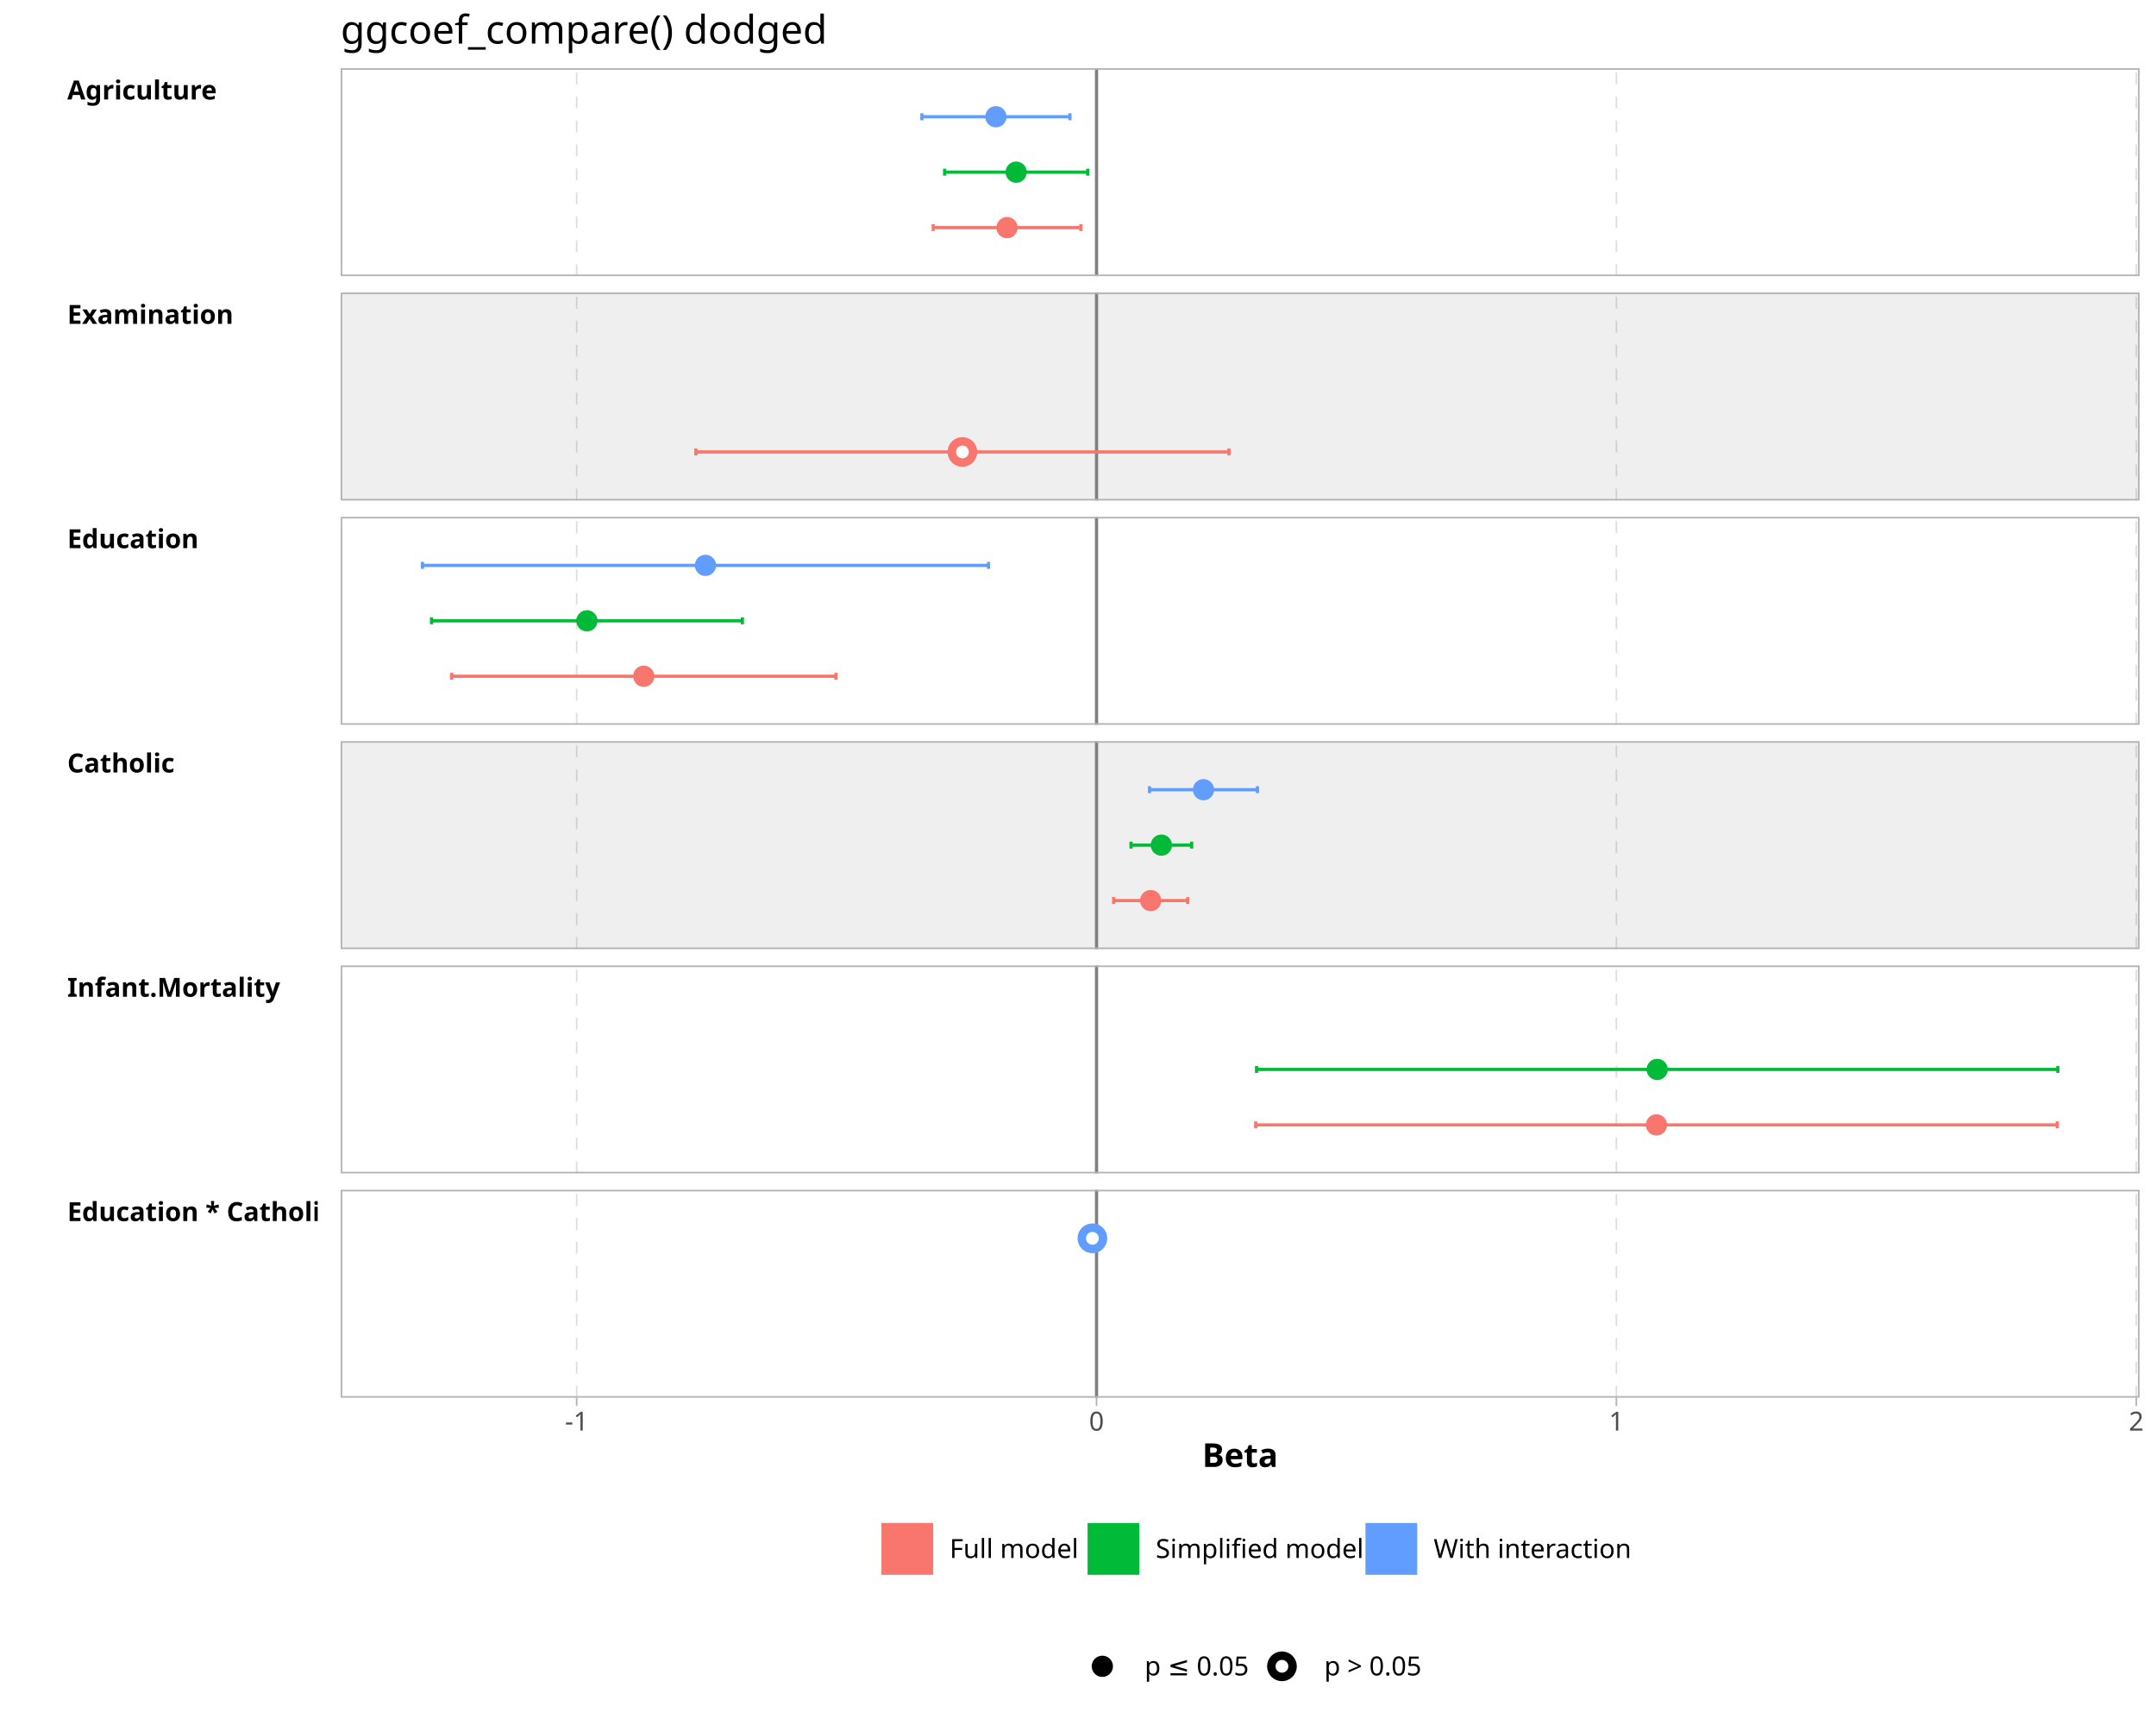
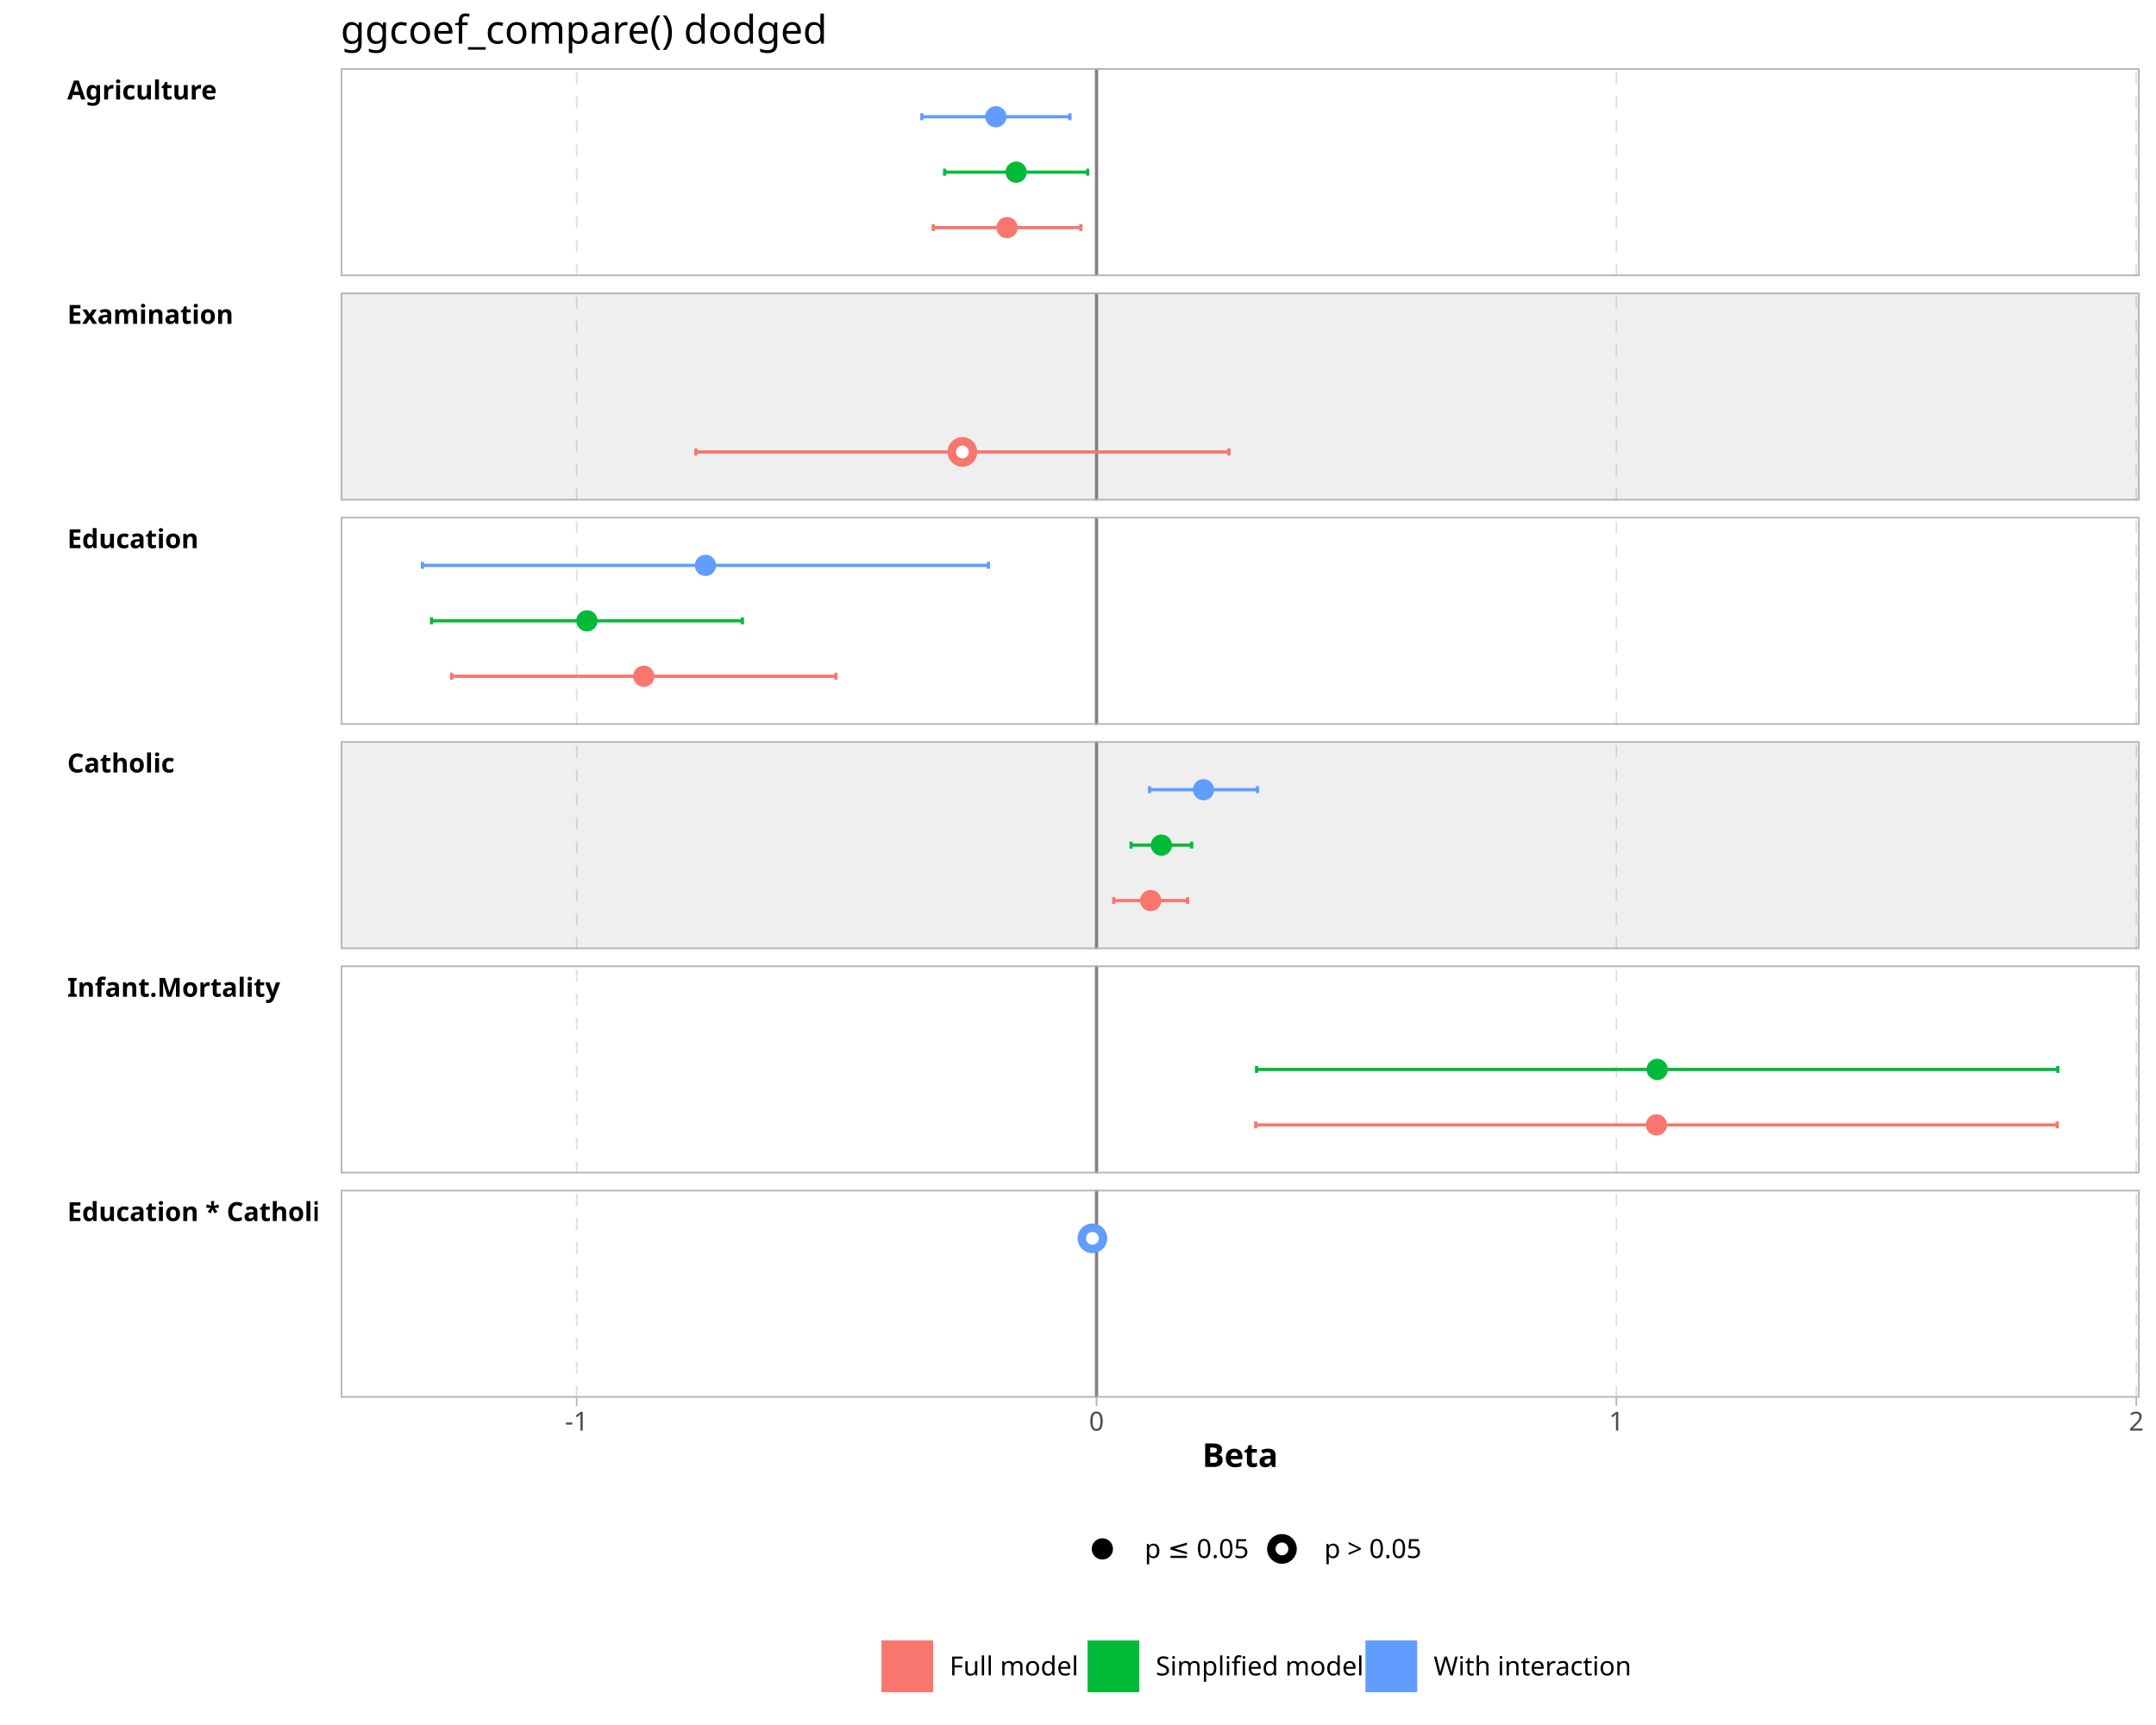
<svg xmlns="http://www.w3.org/2000/svg" class="svglite" data-engine-version="2.0" width="720.00pt" height="576.00pt" viewBox="0 0 720.00 576.00">
  <defs>
    <style type="text/css">
    .svglite line, .svglite polyline, .svglite polygon, .svglite path, .svglite rect, .svglite circle {
      fill: none;
      stroke: #000000;
      stroke-linecap: round;
      stroke-linejoin: round;
      stroke-miterlimit: 10.00;
    }
  </style>
  </defs>
  <rect width="100%" height="100%" style="stroke: none; fill: #FFFFFF;" />
  <defs>
    <clipPath id="cpMC4wMHw3MjAuMDB8MC4wMHw1NzYuMDA=">
      <rect x="0.00" y="0.00" width="720.00" height="576.00" />
    </clipPath>
  </defs>
  <g clip-path="url(#cpMC4wMHw3MjAuMDB8MC4wMHw1NzYuMDA=)">
    <rect x="0" y="0.00" width="720.00" height="576.00" style="stroke-width: 1.07; stroke: #FFFFFF; fill: #FFFFFF;" />
  </g>
  <defs>
    <clipPath id="cpMTEzLjc3fDcxNC41MnwyMi43OHw5Mi4yMQ==">
      <rect x="113.77" y="22.78" width="600.75" height="69.42" />
    </clipPath>
  </defs>
  <g clip-path="url(#cpMTEzLjc3fDcxNC41MnwyMi43OHw5Mi4yMQ==)">
    <rect x="113.77" y="22.78" width="600.75" height="69.42" style="stroke-width: 1.07; stroke: none; fill: #FFFFFF;" />
    <polyline points="192.58,92.21 192.58,22.78 " style="stroke-width: 0.53; stroke: #DEDEDE; stroke-dasharray: 4.00,4.00; stroke-linecap: butt;" />
    <polyline points="366.19,92.21 366.19,22.78 " style="stroke-width: 0.53; stroke: #DEDEDE; stroke-dasharray: 4.00,4.00; stroke-linecap: butt;" />
    <polyline points="539.80,92.21 539.80,22.78 " style="stroke-width: 0.53; stroke: #DEDEDE; stroke-dasharray: 4.00,4.00; stroke-linecap: butt;" />
    <polyline points="713.42,92.21 713.42,22.78 " style="stroke-width: 0.53; stroke: #DEDEDE; stroke-dasharray: 4.00,4.00; stroke-linecap: butt;" />
-     <rect x="113.77" y="22.78" width="600.75" height="69.42" style="stroke-width: 1.07; stroke: none; stroke-linecap: butt; stroke-linejoin: miter;" />
+     <rect x="113.77" y="22.78" width="600.75" height="69.42" style="stroke-width: 1.07; stroke: none; stroke-linecap: square; stroke-linejoin: miter;" />
    <line x1="366.19" y1="92.21" x2="366.19" y2="22.78" style="stroke-width: 1.07; stroke: #7F7F7F; stroke-linecap: butt;" />
    <polyline points="360.96,77.16 360.96,74.85 " style="stroke-width: 1.07; stroke: #F8766D; stroke-linecap: butt;" />
    <polyline points="360.96,76.01 311.66,76.01 " style="stroke-width: 1.07; stroke: #F8766D; stroke-linecap: butt;" />
    <polyline points="311.66,77.16 311.66,74.85 " style="stroke-width: 1.07; stroke: #F8766D; stroke-linecap: butt;" />
    <polyline points="363.24,58.65 363.24,56.34 " style="stroke-width: 1.07; stroke: #00BA38; stroke-linecap: butt;" />
    <polyline points="363.24,57.49 315.46,57.49 " style="stroke-width: 1.07; stroke: #00BA38; stroke-linecap: butt;" />
    <polyline points="315.46,58.65 315.46,56.34 " style="stroke-width: 1.07; stroke: #00BA38; stroke-linecap: butt;" />
    <polyline points="357.31,40.14 357.31,37.83 " style="stroke-width: 1.07; stroke: #619CFF; stroke-linecap: butt;" />
    <polyline points="357.31,38.98 307.86,38.98 " style="stroke-width: 1.07; stroke: #619CFF; stroke-linecap: butt;" />
    <polyline points="307.86,40.14 307.86,37.83 " style="stroke-width: 1.07; stroke: #619CFF; stroke-linecap: butt;" />
    <circle cx="336.31" cy="76.01" r="3.55" style="stroke-width: 2.83; stroke: none; fill: #F8766D;" />
    <circle cx="339.35" cy="57.49" r="3.55" style="stroke-width: 2.83; stroke: none; fill: #00BA38;" />
    <circle cx="332.58" cy="38.98" r="3.55" style="stroke-width: 2.83; stroke: none; fill: #619CFF;" />
    <rect x="113.77" y="22.78" width="600.75" height="69.42" style="stroke-width: 1.07; stroke: #B3B3B3;" />
  </g>
  <g clip-path="url(#cpMC4wMHw3MjAuMDB8MC4wMHw1NzYuMDA=)">
</g>
  <defs>
    <clipPath id="cpMTEzLjc3fDcxNC41Mnw5Ny42OXwxNjcuMTE=">
      <rect x="113.77" y="97.69" width="600.75" height="69.42" />
    </clipPath>
  </defs>
  <g clip-path="url(#cpMTEzLjc3fDcxNC41Mnw5Ny42OXwxNjcuMTE=)">
    <rect x="113.77" y="97.69" width="600.75" height="69.42" style="stroke-width: 1.07; stroke: none; fill: #FFFFFF;" />
    <polyline points="192.58,167.11 192.58,97.69 " style="stroke-width: 0.53; stroke: #DEDEDE; stroke-dasharray: 4.00,4.00; stroke-linecap: butt;" />
    <polyline points="366.19,167.11 366.19,97.69 " style="stroke-width: 0.53; stroke: #DEDEDE; stroke-dasharray: 4.00,4.00; stroke-linecap: butt;" />
    <polyline points="539.80,167.11 539.80,97.69 " style="stroke-width: 0.53; stroke: #DEDEDE; stroke-dasharray: 4.00,4.00; stroke-linecap: butt;" />
    <polyline points="713.42,167.11 713.42,97.69 " style="stroke-width: 0.53; stroke: #DEDEDE; stroke-dasharray: 4.00,4.00; stroke-linecap: butt;" />
-     <rect x="113.77" y="97.69" width="600.75" height="69.42" style="stroke-width: 1.07; stroke: none; stroke-linecap: butt; stroke-linejoin: miter; fill: #111111; fill-opacity: 0.067;" />
+     <rect x="113.77" y="97.69" width="600.75" height="69.42" style="stroke-width: 1.07; stroke: none; stroke-linecap: square; stroke-linejoin: miter; fill: #111111; fill-opacity: 0.067;" />
    <line x1="366.19" y1="167.11" x2="366.19" y2="97.69" style="stroke-width: 1.07; stroke: #7F7F7F; stroke-linecap: butt;" />
    <polyline points="410.41,152.07 410.41,149.75 " style="stroke-width: 1.07; stroke: #F8766D; stroke-linecap: butt;" />
    <polyline points="410.41,150.91 232.39,150.91 " style="stroke-width: 1.07; stroke: #F8766D; stroke-linecap: butt;" />
    <polyline points="232.39,152.07 232.39,149.75 " style="stroke-width: 1.07; stroke: #F8766D; stroke-linecap: butt;" />
    <circle cx="321.40" cy="150.91" r="3.55" style="stroke-width: 2.83; stroke: #F8766D; fill: #FFFFFF;" />
    <rect x="113.77" y="97.69" width="600.75" height="69.42" style="stroke-width: 1.07; stroke: #B3B3B3;" />
  </g>
  <g clip-path="url(#cpMC4wMHw3MjAuMDB8MC4wMHw1NzYuMDA=)">
</g>
  <defs>
    <clipPath id="cpMTEzLjc3fDcxNC41MnwxNzIuNTl8MjQyLjAx">
      <rect x="113.77" y="172.59" width="600.75" height="69.42" />
    </clipPath>
  </defs>
  <g clip-path="url(#cpMTEzLjc3fDcxNC41MnwxNzIuNTl8MjQyLjAx)">
    <rect x="113.77" y="172.59" width="600.75" height="69.42" style="stroke-width: 1.07; stroke: none; fill: #FFFFFF;" />
    <polyline points="192.58,242.01 192.58,172.59 " style="stroke-width: 0.53; stroke: #DEDEDE; stroke-dasharray: 4.00,4.00; stroke-linecap: butt;" />
    <polyline points="366.19,242.01 366.19,172.59 " style="stroke-width: 0.53; stroke: #DEDEDE; stroke-dasharray: 4.00,4.00; stroke-linecap: butt;" />
    <polyline points="539.80,242.01 539.80,172.59 " style="stroke-width: 0.53; stroke: #DEDEDE; stroke-dasharray: 4.00,4.00; stroke-linecap: butt;" />
    <polyline points="713.42,242.01 713.42,172.59 " style="stroke-width: 0.53; stroke: #DEDEDE; stroke-dasharray: 4.00,4.00; stroke-linecap: butt;" />
-     <rect x="113.77" y="172.59" width="600.75" height="69.42" style="stroke-width: 1.07; stroke: none; stroke-linecap: butt; stroke-linejoin: miter;" />
+     <rect x="113.77" y="172.59" width="600.75" height="69.42" style="stroke-width: 1.07; stroke: none; stroke-linecap: square; stroke-linejoin: miter;" />
    <line x1="366.19" y1="242.01" x2="366.19" y2="172.59" style="stroke-width: 1.07; stroke: #7F7F7F; stroke-linecap: butt;" />
    <polyline points="279.16,226.97 279.16,224.65 " style="stroke-width: 1.07; stroke: #F8766D; stroke-linecap: butt;" />
    <polyline points="279.16,225.81 150.82,225.81 " style="stroke-width: 1.07; stroke: #F8766D; stroke-linecap: butt;" />
    <polyline points="150.82,226.97 150.82,224.65 " style="stroke-width: 1.07; stroke: #F8766D; stroke-linecap: butt;" />
    <polyline points="247.91,208.46 247.91,206.14 " style="stroke-width: 1.07; stroke: #00BA38; stroke-linecap: butt;" />
    <polyline points="247.91,207.30 144.11,207.30 " style="stroke-width: 1.07; stroke: #00BA38; stroke-linecap: butt;" />
    <polyline points="144.11,208.46 144.11,206.14 " style="stroke-width: 1.07; stroke: #00BA38; stroke-linecap: butt;" />
    <polyline points="330.11,189.94 330.11,187.63 " style="stroke-width: 1.07; stroke: #619CFF; stroke-linecap: butt;" />
    <polyline points="330.11,188.79 141.08,188.79 " style="stroke-width: 1.07; stroke: #619CFF; stroke-linecap: butt;" />
    <polyline points="141.08,189.94 141.08,187.63 " style="stroke-width: 1.07; stroke: #619CFF; stroke-linecap: butt;" />
    <circle cx="214.99" cy="225.81" r="3.55" style="stroke-width: 2.83; stroke: none; fill: #F8766D;" />
    <circle cx="196.01" cy="207.30" r="3.55" style="stroke-width: 2.83; stroke: none; fill: #00BA38;" />
    <circle cx="235.59" cy="188.79" r="3.55" style="stroke-width: 2.83; stroke: none; fill: #619CFF;" />
    <rect x="113.77" y="172.59" width="600.75" height="69.42" style="stroke-width: 1.07; stroke: #B3B3B3;" />
  </g>
  <g clip-path="url(#cpMC4wMHw3MjAuMDB8MC4wMHw1NzYuMDA=)">
</g>
  <defs>
    <clipPath id="cpMTEzLjc3fDcxNC41MnwyNDcuNDl8MzE2Ljkx">
      <rect x="113.77" y="247.49" width="600.75" height="69.42" />
    </clipPath>
  </defs>
  <g clip-path="url(#cpMTEzLjc3fDcxNC41MnwyNDcuNDl8MzE2Ljkx)">
    <rect x="113.77" y="247.49" width="600.75" height="69.42" style="stroke-width: 1.07; stroke: none; fill: #FFFFFF;" />
    <polyline points="192.58,316.91 192.58,247.49 " style="stroke-width: 0.53; stroke: #DEDEDE; stroke-dasharray: 4.00,4.00; stroke-linecap: butt;" />
    <polyline points="366.19,316.91 366.19,247.49 " style="stroke-width: 0.53; stroke: #DEDEDE; stroke-dasharray: 4.00,4.00; stroke-linecap: butt;" />
    <polyline points="539.80,316.91 539.80,247.49 " style="stroke-width: 0.53; stroke: #DEDEDE; stroke-dasharray: 4.00,4.00; stroke-linecap: butt;" />
    <polyline points="713.42,316.91 713.42,247.49 " style="stroke-width: 0.53; stroke: #DEDEDE; stroke-dasharray: 4.00,4.00; stroke-linecap: butt;" />
-     <rect x="113.77" y="247.49" width="600.75" height="69.42" style="stroke-width: 1.07; stroke: none; stroke-linecap: butt; stroke-linejoin: miter; fill: #111111; fill-opacity: 0.067;" />
+     <rect x="113.77" y="247.49" width="600.75" height="69.42" style="stroke-width: 1.07; stroke: none; stroke-linecap: square; stroke-linejoin: miter; fill: #111111; fill-opacity: 0.067;" />
    <line x1="366.19" y1="316.91" x2="366.19" y2="247.49" style="stroke-width: 1.07; stroke: #7F7F7F; stroke-linecap: butt;" />
    <polyline points="396.63,301.87 396.63,299.56 " style="stroke-width: 1.07; stroke: #F8766D; stroke-linecap: butt;" />
    <polyline points="396.63,300.71 371.91,300.71 " style="stroke-width: 1.07; stroke: #F8766D; stroke-linecap: butt;" />
    <polyline points="371.91,301.87 371.91,299.56 " style="stroke-width: 1.07; stroke: #F8766D; stroke-linecap: butt;" />
    <polyline points="397.96,283.36 397.96,281.04 " style="stroke-width: 1.07; stroke: #00BA38; stroke-linecap: butt;" />
    <polyline points="397.96,282.20 377.71,282.20 " style="stroke-width: 1.07; stroke: #00BA38; stroke-linecap: butt;" />
    <polyline points="377.71,283.36 377.71,281.04 " style="stroke-width: 1.07; stroke: #00BA38; stroke-linecap: butt;" />
    <polyline points="419.93,264.85 419.93,262.53 " style="stroke-width: 1.07; stroke: #619CFF; stroke-linecap: butt;" />
    <polyline points="419.93,263.69 383.89,263.69 " style="stroke-width: 1.07; stroke: #619CFF; stroke-linecap: butt;" />
    <polyline points="383.89,264.85 383.89,262.53 " style="stroke-width: 1.07; stroke: #619CFF; stroke-linecap: butt;" />
    <circle cx="384.27" cy="300.71" r="3.55" style="stroke-width: 2.83; stroke: none; fill: #F8766D;" />
    <circle cx="387.84" cy="282.20" r="3.55" style="stroke-width: 2.83; stroke: none; fill: #00BA38;" />
    <circle cx="401.91" cy="263.69" r="3.55" style="stroke-width: 2.83; stroke: none; fill: #619CFF;" />
    <rect x="113.77" y="247.49" width="600.75" height="69.42" style="stroke-width: 1.07; stroke: #B3B3B3;" />
  </g>
  <g clip-path="url(#cpMC4wMHw3MjAuMDB8MC4wMHw1NzYuMDA=)">
</g>
  <defs>
    <clipPath id="cpMTEzLjc3fDcxNC41MnwzMjIuMzl8MzkxLjgx">
      <rect x="113.77" y="322.39" width="600.75" height="69.42" />
    </clipPath>
  </defs>
  <g clip-path="url(#cpMTEzLjc3fDcxNC41MnwzMjIuMzl8MzkxLjgx)">
    <rect x="113.77" y="322.39" width="600.75" height="69.42" style="stroke-width: 1.07; stroke: none; fill: #FFFFFF;" />
    <polyline points="192.58,391.81 192.58,322.39 " style="stroke-width: 0.53; stroke: #DEDEDE; stroke-dasharray: 4.00,4.00; stroke-linecap: butt;" />
    <polyline points="366.19,391.81 366.19,322.39 " style="stroke-width: 0.53; stroke: #DEDEDE; stroke-dasharray: 4.00,4.00; stroke-linecap: butt;" />
    <polyline points="539.80,391.81 539.80,322.39 " style="stroke-width: 0.53; stroke: #DEDEDE; stroke-dasharray: 4.00,4.00; stroke-linecap: butt;" />
    <polyline points="713.42,391.81 713.42,322.39 " style="stroke-width: 0.53; stroke: #DEDEDE; stroke-dasharray: 4.00,4.00; stroke-linecap: butt;" />
-     <rect x="113.77" y="322.39" width="600.75" height="69.42" style="stroke-width: 1.07; stroke: none; stroke-linecap: butt; stroke-linejoin: miter;" />
+     <rect x="113.77" y="322.39" width="600.75" height="69.42" style="stroke-width: 1.07; stroke: none; stroke-linecap: square; stroke-linejoin: miter;" />
    <line x1="366.19" y1="391.81" x2="366.19" y2="322.39" style="stroke-width: 1.07; stroke: #7F7F7F; stroke-linecap: butt;" />
    <polyline points="687.02,376.77 687.02,374.46 " style="stroke-width: 1.07; stroke: #F8766D; stroke-linecap: butt;" />
    <polyline points="687.02,375.62 419.34,375.62 " style="stroke-width: 1.07; stroke: #F8766D; stroke-linecap: butt;" />
    <polyline points="419.34,376.77 419.34,374.46 " style="stroke-width: 1.07; stroke: #F8766D; stroke-linecap: butt;" />
    <polyline points="687.21,358.26 687.21,355.95 " style="stroke-width: 1.07; stroke: #00BA38; stroke-linecap: butt;" />
    <polyline points="687.21,357.10 419.63,357.10 " style="stroke-width: 1.07; stroke: #00BA38; stroke-linecap: butt;" />
    <polyline points="419.63,358.26 419.63,355.95 " style="stroke-width: 1.07; stroke: #00BA38; stroke-linecap: butt;" />
    <circle cx="553.18" cy="375.62" r="3.55" style="stroke-width: 2.83; stroke: none; fill: #F8766D;" />
    <circle cx="553.42" cy="357.10" r="3.55" style="stroke-width: 2.83; stroke: none; fill: #00BA38;" />
    <rect x="113.77" y="322.39" width="600.75" height="69.42" style="stroke-width: 1.07; stroke: #B3B3B3;" />
  </g>
  <g clip-path="url(#cpMC4wMHw3MjAuMDB8MC4wMHw1NzYuMDA=)">
</g>
  <defs>
    <clipPath id="cpMTEzLjc3fDcxNC41MnwzOTcuMjl8NDY2Ljcy">
      <rect x="113.77" y="397.29" width="600.75" height="69.42" />
    </clipPath>
  </defs>
  <g clip-path="url(#cpMTEzLjc3fDcxNC41MnwzOTcuMjl8NDY2Ljcy)">
    <rect x="113.77" y="397.29" width="600.75" height="69.42" style="stroke-width: 1.07; stroke: none; fill: #FFFFFF;" />
    <polyline points="192.58,466.72 192.58,397.29 " style="stroke-width: 0.53; stroke: #DEDEDE; stroke-dasharray: 4.00,4.00; stroke-linecap: butt;" />
    <polyline points="366.19,466.72 366.19,397.29 " style="stroke-width: 0.53; stroke: #DEDEDE; stroke-dasharray: 4.00,4.00; stroke-linecap: butt;" />
    <polyline points="539.80,466.72 539.80,397.29 " style="stroke-width: 0.53; stroke: #DEDEDE; stroke-dasharray: 4.00,4.00; stroke-linecap: butt;" />
    <polyline points="713.42,466.72 713.42,397.29 " style="stroke-width: 0.53; stroke: #DEDEDE; stroke-dasharray: 4.00,4.00; stroke-linecap: butt;" />
-     <rect x="113.77" y="397.29" width="600.75" height="69.42" style="stroke-width: 1.07; stroke: none; stroke-linecap: butt; stroke-linejoin: miter;" />
+     <rect x="113.77" y="397.29" width="600.75" height="69.42" style="stroke-width: 1.07; stroke: none; stroke-linecap: square; stroke-linejoin: miter;" />
    <line x1="366.19" y1="466.72" x2="366.19" y2="397.29" style="stroke-width: 1.07; stroke: #7F7F7F; stroke-linecap: butt;" />
    <polyline points="366.75,414.65 366.75,412.34 " style="stroke-width: 1.07; stroke: #619CFF; stroke-linecap: butt;" />
    <polyline points="366.75,413.49 362.87,413.49 " style="stroke-width: 1.07; stroke: #619CFF; stroke-linecap: butt;" />
    <polyline points="362.87,414.65 362.87,412.34 " style="stroke-width: 1.07; stroke: #619CFF; stroke-linecap: butt;" />
    <circle cx="364.81" cy="413.49" r="3.55" style="stroke-width: 2.83; stroke: #619CFF; fill: #FFFFFF;" />
    <rect x="113.77" y="397.29" width="600.75" height="69.42" style="stroke-width: 1.07; stroke: #B3B3B3;" />
  </g>
  <g clip-path="url(#cpMC4wMHw3MjAuMDB8MC4wMHw1NzYuMDA=)">
</g>
  <defs>
    <clipPath id="cpMTguMDd8MTA2LjEwfDIyLjc4fDkyLjIx">
      <rect x="18.07" y="22.78" width="88.03" height="69.42" />
    </clipPath>
  </defs>
  <g clip-path="url(#cpMTguMDd8MTA2LjEwfDIyLjc4fDkyLjIx)">
    <text x="22.46" y="33.22" style="font-size: 8.80px; font-weight: bold; font-family: sans;" textLength="42.07px" lengthAdjust="spacingAndGlyphs">Agriculture</text>
  </g>
  <g clip-path="url(#cpMC4wMHw3MjAuMDB8MC4wMHw1NzYuMDA=)">
</g>
  <defs>
    <clipPath id="cpMTguMDd8MTA2LjEwfDk3LjY5fDE2Ny4xMQ==">
      <rect x="18.07" y="97.69" width="88.03" height="69.42" />
    </clipPath>
  </defs>
  <g clip-path="url(#cpMTguMDd8MTA2LjEwfDk3LjY5fDE2Ny4xMQ==)">
    <text x="22.46" y="108.13" style="font-size: 8.80px; font-weight: bold; font-family: sans;" textLength="48.43px" lengthAdjust="spacingAndGlyphs">Examination</text>
  </g>
  <g clip-path="url(#cpMC4wMHw3MjAuMDB8MC4wMHw1NzYuMDA=)">
</g>
  <defs>
    <clipPath id="cpMTguMDd8MTA2LjEwfDE3Mi41OXwyNDIuMDE=">
      <rect x="18.07" y="172.59" width="88.03" height="69.42" />
    </clipPath>
  </defs>
  <g clip-path="url(#cpMTguMDd8MTA2LjEwfDE3Mi41OXwyNDIuMDE=)">
    <text x="22.46" y="183.03" style="font-size: 8.80px; font-weight: bold; font-family: sans;" textLength="39.15px" lengthAdjust="spacingAndGlyphs">Education</text>
  </g>
  <g clip-path="url(#cpMC4wMHw3MjAuMDB8MC4wMHw1NzYuMDA=)">
</g>
  <defs>
    <clipPath id="cpMTguMDd8MTA2LjEwfDI0Ny40OXwzMTYuOTE=">
      <rect x="18.07" y="247.49" width="88.03" height="69.42" />
    </clipPath>
  </defs>
  <g clip-path="url(#cpMTguMDd8MTA2LjEwfDI0Ny40OXwzMTYuOTE=)">
    <text x="22.46" y="257.93" style="font-size: 8.80px; font-weight: bold; font-family: sans;" textLength="31.80px" lengthAdjust="spacingAndGlyphs">Catholic</text>
  </g>
  <g clip-path="url(#cpMC4wMHw3MjAuMDB8MC4wMHw1NzYuMDA=)">
</g>
  <defs>
    <clipPath id="cpMTguMDd8MTA2LjEwfDMyMi4zOXwzOTEuODE=">
      <rect x="18.07" y="322.39" width="88.03" height="69.42" />
    </clipPath>
  </defs>
  <g clip-path="url(#cpMTguMDd8MTA2LjEwfDMyMi4zOXwzOTEuODE=)">
    <text x="22.46" y="332.83" style="font-size: 8.80px; font-weight: bold; font-family: sans;" textLength="57.72px" lengthAdjust="spacingAndGlyphs">Infant.Mortality</text>
  </g>
  <g clip-path="url(#cpMC4wMHw3MjAuMDB8MC4wMHw1NzYuMDA=)">
</g>
  <defs>
    <clipPath id="cpMTguMDd8MTA2LjEwfDM5Ny4yOXw0NjYuNzI=">
      <rect x="18.07" y="397.29" width="88.03" height="69.42" />
    </clipPath>
  </defs>
  <g clip-path="url(#cpMTguMDd8MTA2LjEwfDM5Ny4yOXw0NjYuNzI=)">
    <text x="22.46" y="407.73" style="font-size: 8.80px; font-weight: bold; font-family: sans;" textLength="79.26px" lengthAdjust="spacingAndGlyphs">Education * Catholic</text>
  </g>
  <g clip-path="url(#cpMC4wMHw3MjAuMDB8MC4wMHw1NzYuMDA=)">
    <polyline points="192.58,469.46 192.58,466.72 " style="stroke-width: 0.53; stroke: #B3B3B3; stroke-linecap: butt;" />
    <polyline points="366.19,469.46 366.19,466.72 " style="stroke-width: 0.53; stroke: #B3B3B3; stroke-linecap: butt;" />
    <polyline points="539.80,469.46 539.80,466.72 " style="stroke-width: 0.53; stroke: #B3B3B3; stroke-linecap: butt;" />
    <polyline points="713.42,469.46 713.42,466.72 " style="stroke-width: 0.53; stroke: #B3B3B3; stroke-linecap: butt;" />
    <text x="192.58" y="477.70" text-anchor="middle" style="font-size: 8.80px; fill: #4D4D4D; font-family: sans;" textLength="7.82px" lengthAdjust="spacingAndGlyphs">-1</text>
    <text x="366.19" y="477.70" text-anchor="middle" style="font-size: 8.80px; fill: #4D4D4D; font-family: sans;" textLength="4.89px" lengthAdjust="spacingAndGlyphs">0</text>
    <text x="539.80" y="477.70" text-anchor="middle" style="font-size: 8.80px; fill: #4D4D4D; font-family: sans;" textLength="4.89px" lengthAdjust="spacingAndGlyphs">1</text>
    <text x="713.42" y="477.70" text-anchor="middle" style="font-size: 8.80px; fill: #4D4D4D; font-family: sans;" textLength="4.89px" lengthAdjust="spacingAndGlyphs">2</text>
    <text x="414.14" y="489.84" text-anchor="middle" style="font-size: 11.00px; font-weight: bold; font-family: sans;" textLength="22.63px" lengthAdjust="spacingAndGlyphs">Beta</text>
-     <rect x="283.41" y="503.08" width="261.48" height="28.24" style="stroke-width: 1.07; stroke: none; fill: #FFFFFF;" />
-     <rect x="294.36" y="508.56" width="17.28" height="17.28" style="stroke-width: 1.07; stroke: none; fill: #FFFFFF;" />
-     <rect x="294.36" y="508.56" width="17.28" height="17.28" style="stroke-width: 0.75; stroke: none; fill: #F8766D;" />
-     <line x1="296.09" y1="517.20" x2="309.92" y2="517.20" style="stroke-width: 1.07; stroke: #F8766D; stroke-linecap: butt;" />
-     <circle cx="303.00" cy="517.20" r="3.55" style="stroke-width: 2.83; stroke: #F8766D; fill: #F8766D;" />
-     <rect x="363.20" y="508.56" width="17.28" height="17.28" style="stroke-width: 1.07; stroke: none; fill: #FFFFFF;" />
-     <rect x="363.20" y="508.56" width="17.28" height="17.28" style="stroke-width: 0.75; stroke: none; fill: #00BA38;" />
-     <line x1="364.92" y1="517.20" x2="378.75" y2="517.20" style="stroke-width: 1.07; stroke: #00BA38; stroke-linecap: butt;" />
-     <circle cx="371.84" cy="517.20" r="3.55" style="stroke-width: 2.83; stroke: #00BA38; fill: #00BA38;" />
-     <rect x="456.00" y="508.56" width="17.28" height="17.28" style="stroke-width: 1.07; stroke: none; fill: #FFFFFF;" />
-     <rect x="456.00" y="508.56" width="17.28" height="17.28" style="stroke-width: 0.75; stroke: none; fill: #619CFF;" />
-     <line x1="457.73" y1="517.20" x2="471.55" y2="517.20" style="stroke-width: 1.07; stroke: #619CFF; stroke-linecap: butt;" />
-     <circle cx="464.64" cy="517.20" r="3.55" style="stroke-width: 2.83; stroke: #619CFF; fill: #619CFF;" />
-     <text x="317.12" y="520.23" style="font-size: 8.80px; font-family: sans;" textLength="40.59px" lengthAdjust="spacingAndGlyphs">Full model</text>
-     <text x="385.96" y="520.23" style="font-size: 8.80px; font-family: sans;" textLength="64.56px" lengthAdjust="spacingAndGlyphs">Simplified model</text>
-     <text x="478.76" y="520.23" style="font-size: 8.80px; font-family: sans;" textLength="60.65px" lengthAdjust="spacingAndGlyphs">With interaction</text>
-     <rect x="348.53" y="542.28" width="131.23" height="28.24" style="stroke-width: 1.07; stroke: none; fill: #FFFFFF;" />
-     <rect x="359.49" y="547.76" width="17.28" height="17.28" style="stroke-width: 1.07; stroke: none; fill: #FFFFFF;" />
-     <circle cx="368.13" cy="556.40" r="3.55" style="stroke-width: 2.83; stroke: none; fill: #000000;" />
-     <rect x="419.47" y="547.76" width="17.28" height="17.28" style="stroke-width: 1.07; stroke: none; fill: #FFFFFF;" />
-     <circle cx="428.11" cy="556.40" r="3.55" style="stroke-width: 2.83; fill: #FFFFFF;" />
-     <text x="382.25" y="559.43" style="font-size: 8.80px; font-family: sans;" textLength="31.74px" lengthAdjust="spacingAndGlyphs">p ≤ 0.05</text>
-     <text x="442.23" y="559.43" style="font-size: 8.80px; font-family: sans;" textLength="32.05px" lengthAdjust="spacingAndGlyphs">p &gt; 0.05</text>
+     <rect x="348.53" y="503.08" width="131.23" height="28.24" style="stroke-width: 1.07; stroke: none; fill: #FFFFFF;" />
+     <rect x="359.49" y="508.56" width="17.28" height="17.28" style="stroke-width: 1.07; stroke: none; fill: #FFFFFF;" />
+     <circle cx="368.13" cy="517.20" r="3.55" style="stroke-width: 2.83; stroke: none; fill: #000000;" />
+     <rect x="419.47" y="508.56" width="17.28" height="17.28" style="stroke-width: 1.07; stroke: none; fill: #FFFFFF;" />
+     <circle cx="428.11" cy="517.20" r="3.55" style="stroke-width: 2.83; fill: #FFFFFF;" />
+     <text x="382.25" y="520.23" style="font-size: 8.80px; font-family: sans;" textLength="31.74px" lengthAdjust="spacingAndGlyphs">p ≤ 0.05</text>
+     <text x="442.23" y="520.23" style="font-size: 8.80px; font-family: sans;" textLength="32.05px" lengthAdjust="spacingAndGlyphs">p &gt; 0.05</text>
+     <rect x="283.41" y="542.28" width="261.48" height="28.24" style="stroke-width: 1.07; stroke: none; fill: #FFFFFF;" />
+     <rect x="294.36" y="547.76" width="17.28" height="17.28" style="stroke-width: 1.07; stroke: none; fill: #FFFFFF;" />
+     <rect x="294.36" y="547.76" width="17.28" height="17.28" style="stroke-width: 0.75; stroke: none; fill: #F8766D;" />
+     <line x1="296.09" y1="556.40" x2="309.92" y2="556.40" style="stroke-width: 1.07; stroke: #F8766D; stroke-linecap: butt;" />
+     <circle cx="303.00" cy="556.40" r="3.55" style="stroke-width: 2.83; stroke: #F8766D; fill: #F8766D;" />
+     <rect x="363.20" y="547.76" width="17.28" height="17.28" style="stroke-width: 1.07; stroke: none; fill: #FFFFFF;" />
+     <rect x="363.20" y="547.76" width="17.28" height="17.28" style="stroke-width: 0.75; stroke: none; fill: #00BA38;" />
+     <line x1="364.92" y1="556.40" x2="378.75" y2="556.40" style="stroke-width: 1.07; stroke: #00BA38; stroke-linecap: butt;" />
+     <circle cx="371.84" cy="556.40" r="3.55" style="stroke-width: 2.83; stroke: #00BA38; fill: #00BA38;" />
+     <rect x="456.00" y="547.76" width="17.28" height="17.28" style="stroke-width: 1.07; stroke: none; fill: #FFFFFF;" />
+     <rect x="456.00" y="547.76" width="17.28" height="17.28" style="stroke-width: 0.75; stroke: none; fill: #619CFF;" />
+     <line x1="457.73" y1="556.40" x2="471.55" y2="556.40" style="stroke-width: 1.07; stroke: #619CFF; stroke-linecap: butt;" />
+     <circle cx="464.64" cy="556.40" r="3.55" style="stroke-width: 2.83; stroke: #619CFF; fill: #619CFF;" />
+     <text x="317.12" y="559.43" style="font-size: 8.80px; font-family: sans;" textLength="40.59px" lengthAdjust="spacingAndGlyphs">Full model</text>
+     <text x="385.96" y="559.43" style="font-size: 8.80px; font-family: sans;" textLength="64.56px" lengthAdjust="spacingAndGlyphs">Simplified model</text>
+     <text x="478.76" y="559.43" style="font-size: 8.80px; font-family: sans;" textLength="60.65px" lengthAdjust="spacingAndGlyphs">With interaction</text>
    <text x="113.77" y="14.56" style="font-size: 13.20px; font-family: sans;" textLength="154.86px" lengthAdjust="spacingAndGlyphs">ggcoef_compare() dodged</text>
  </g>
</svg>
